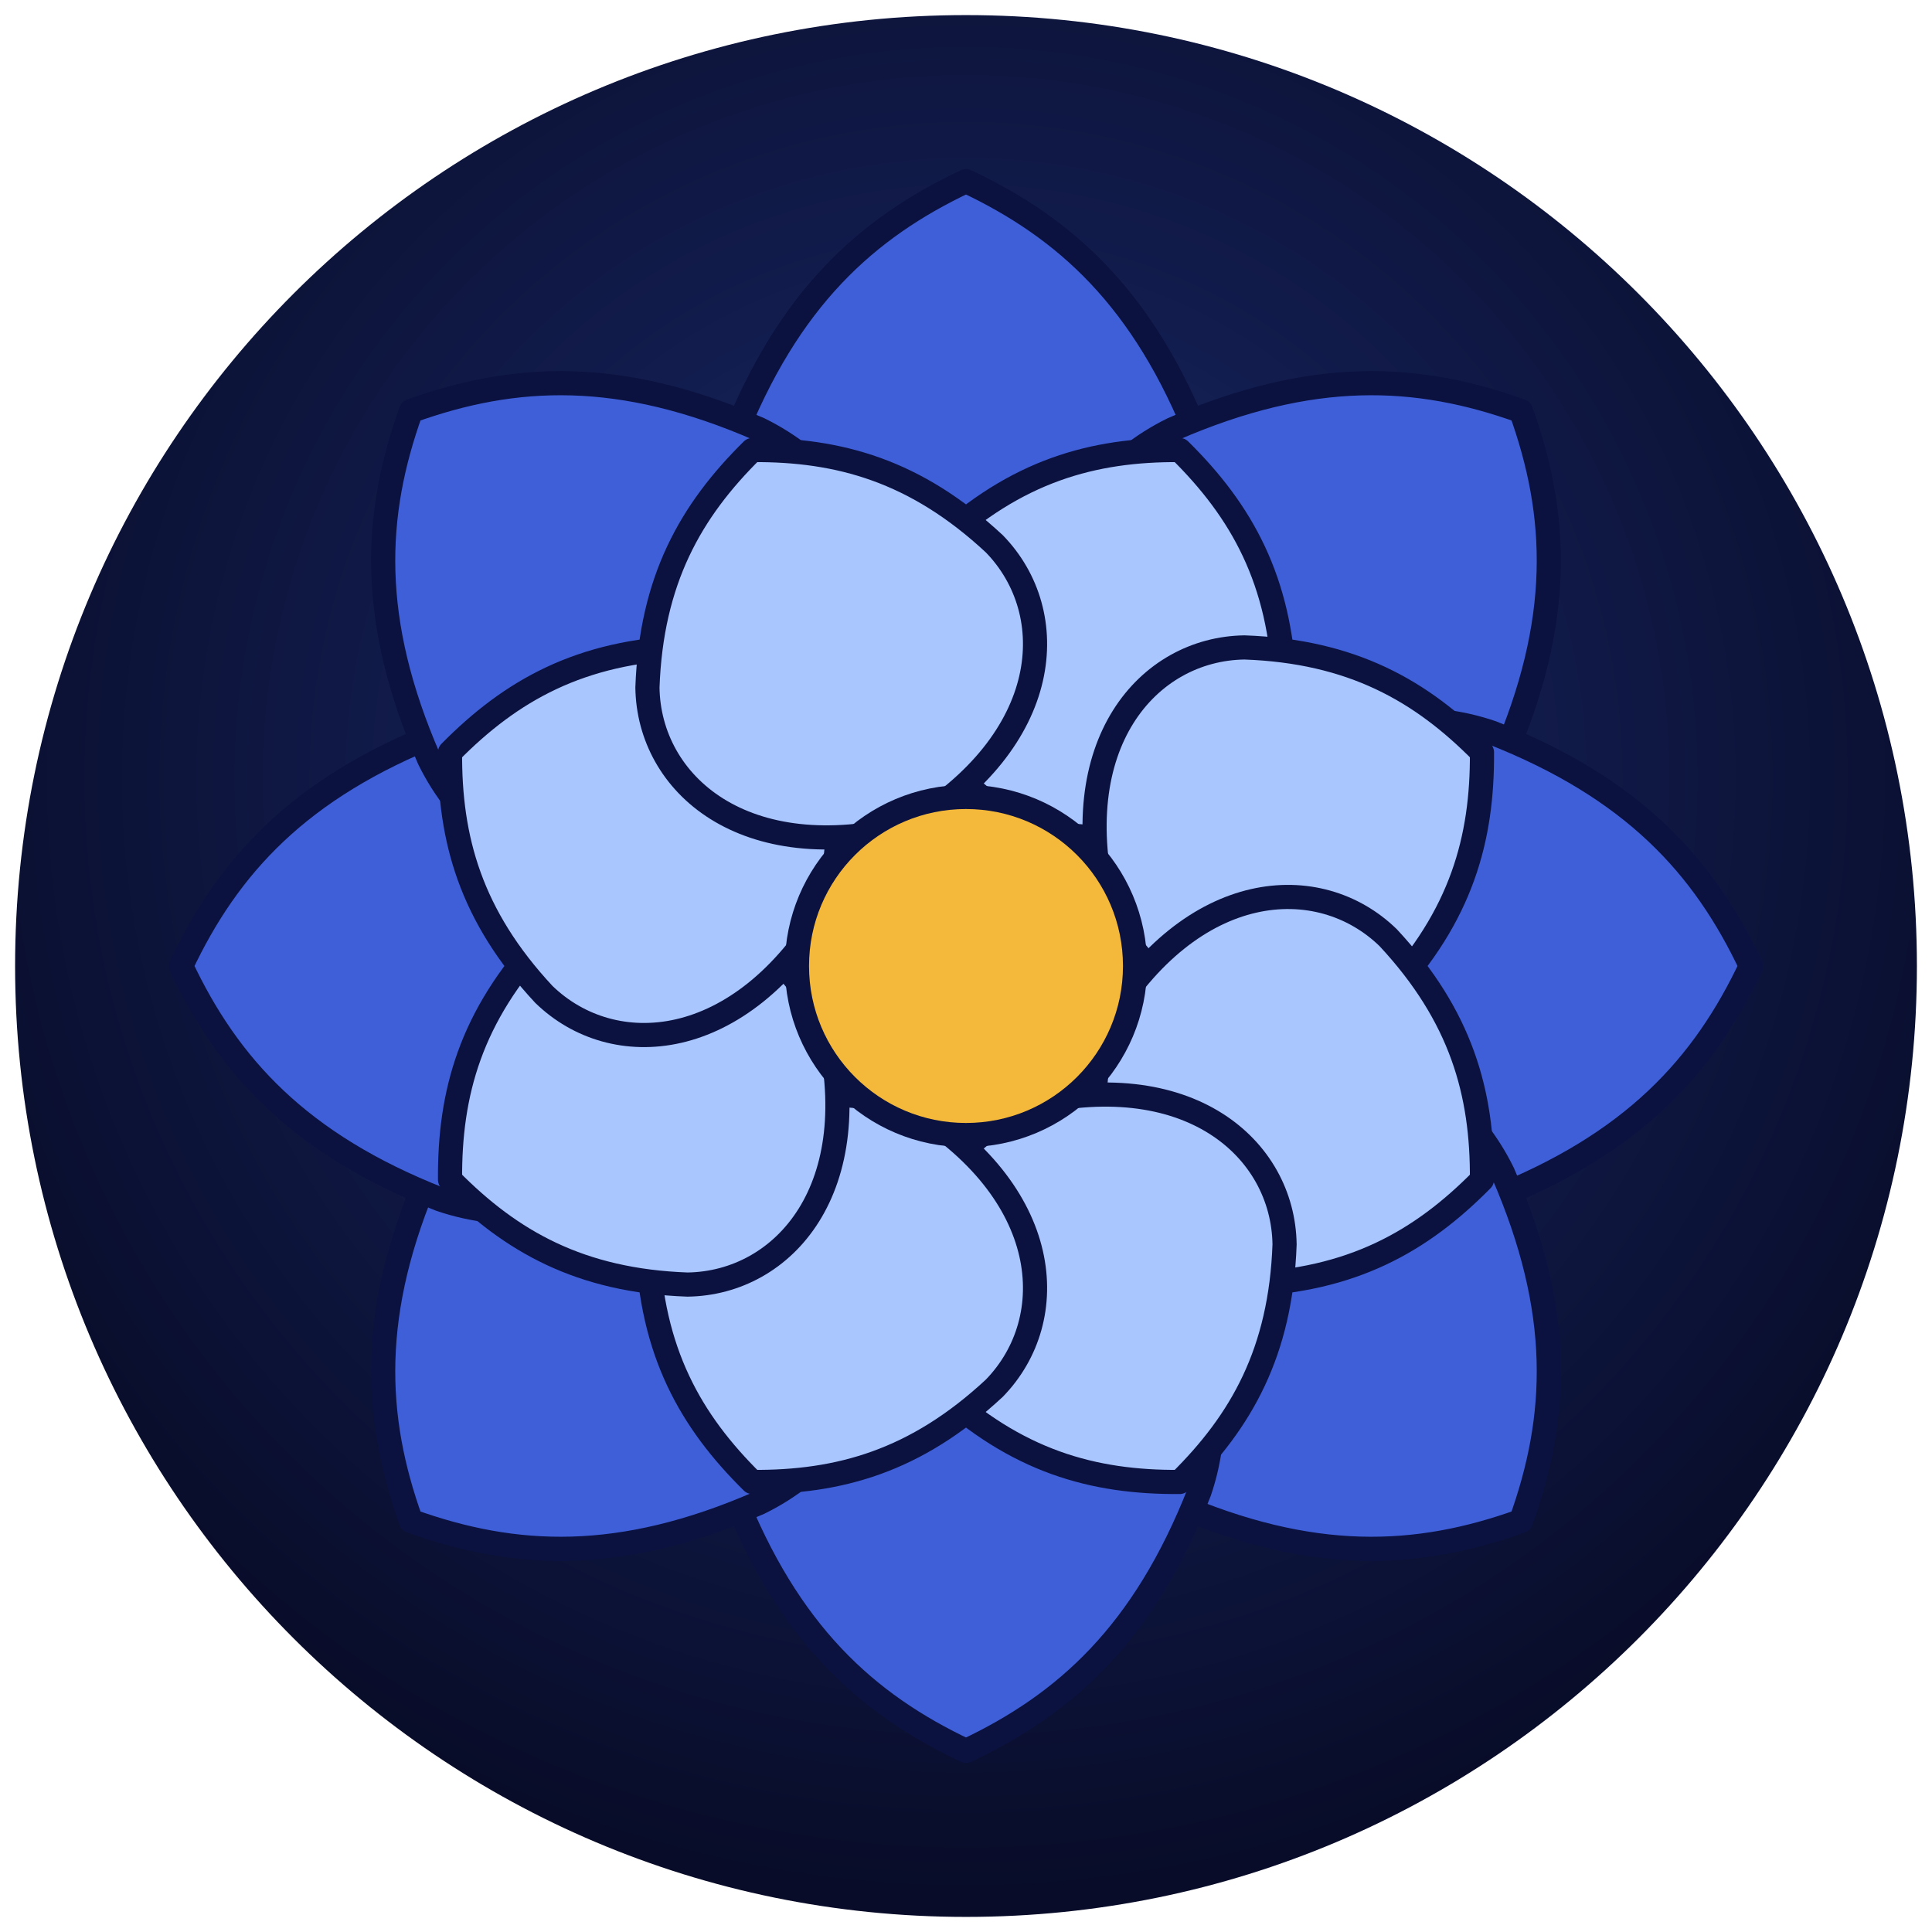
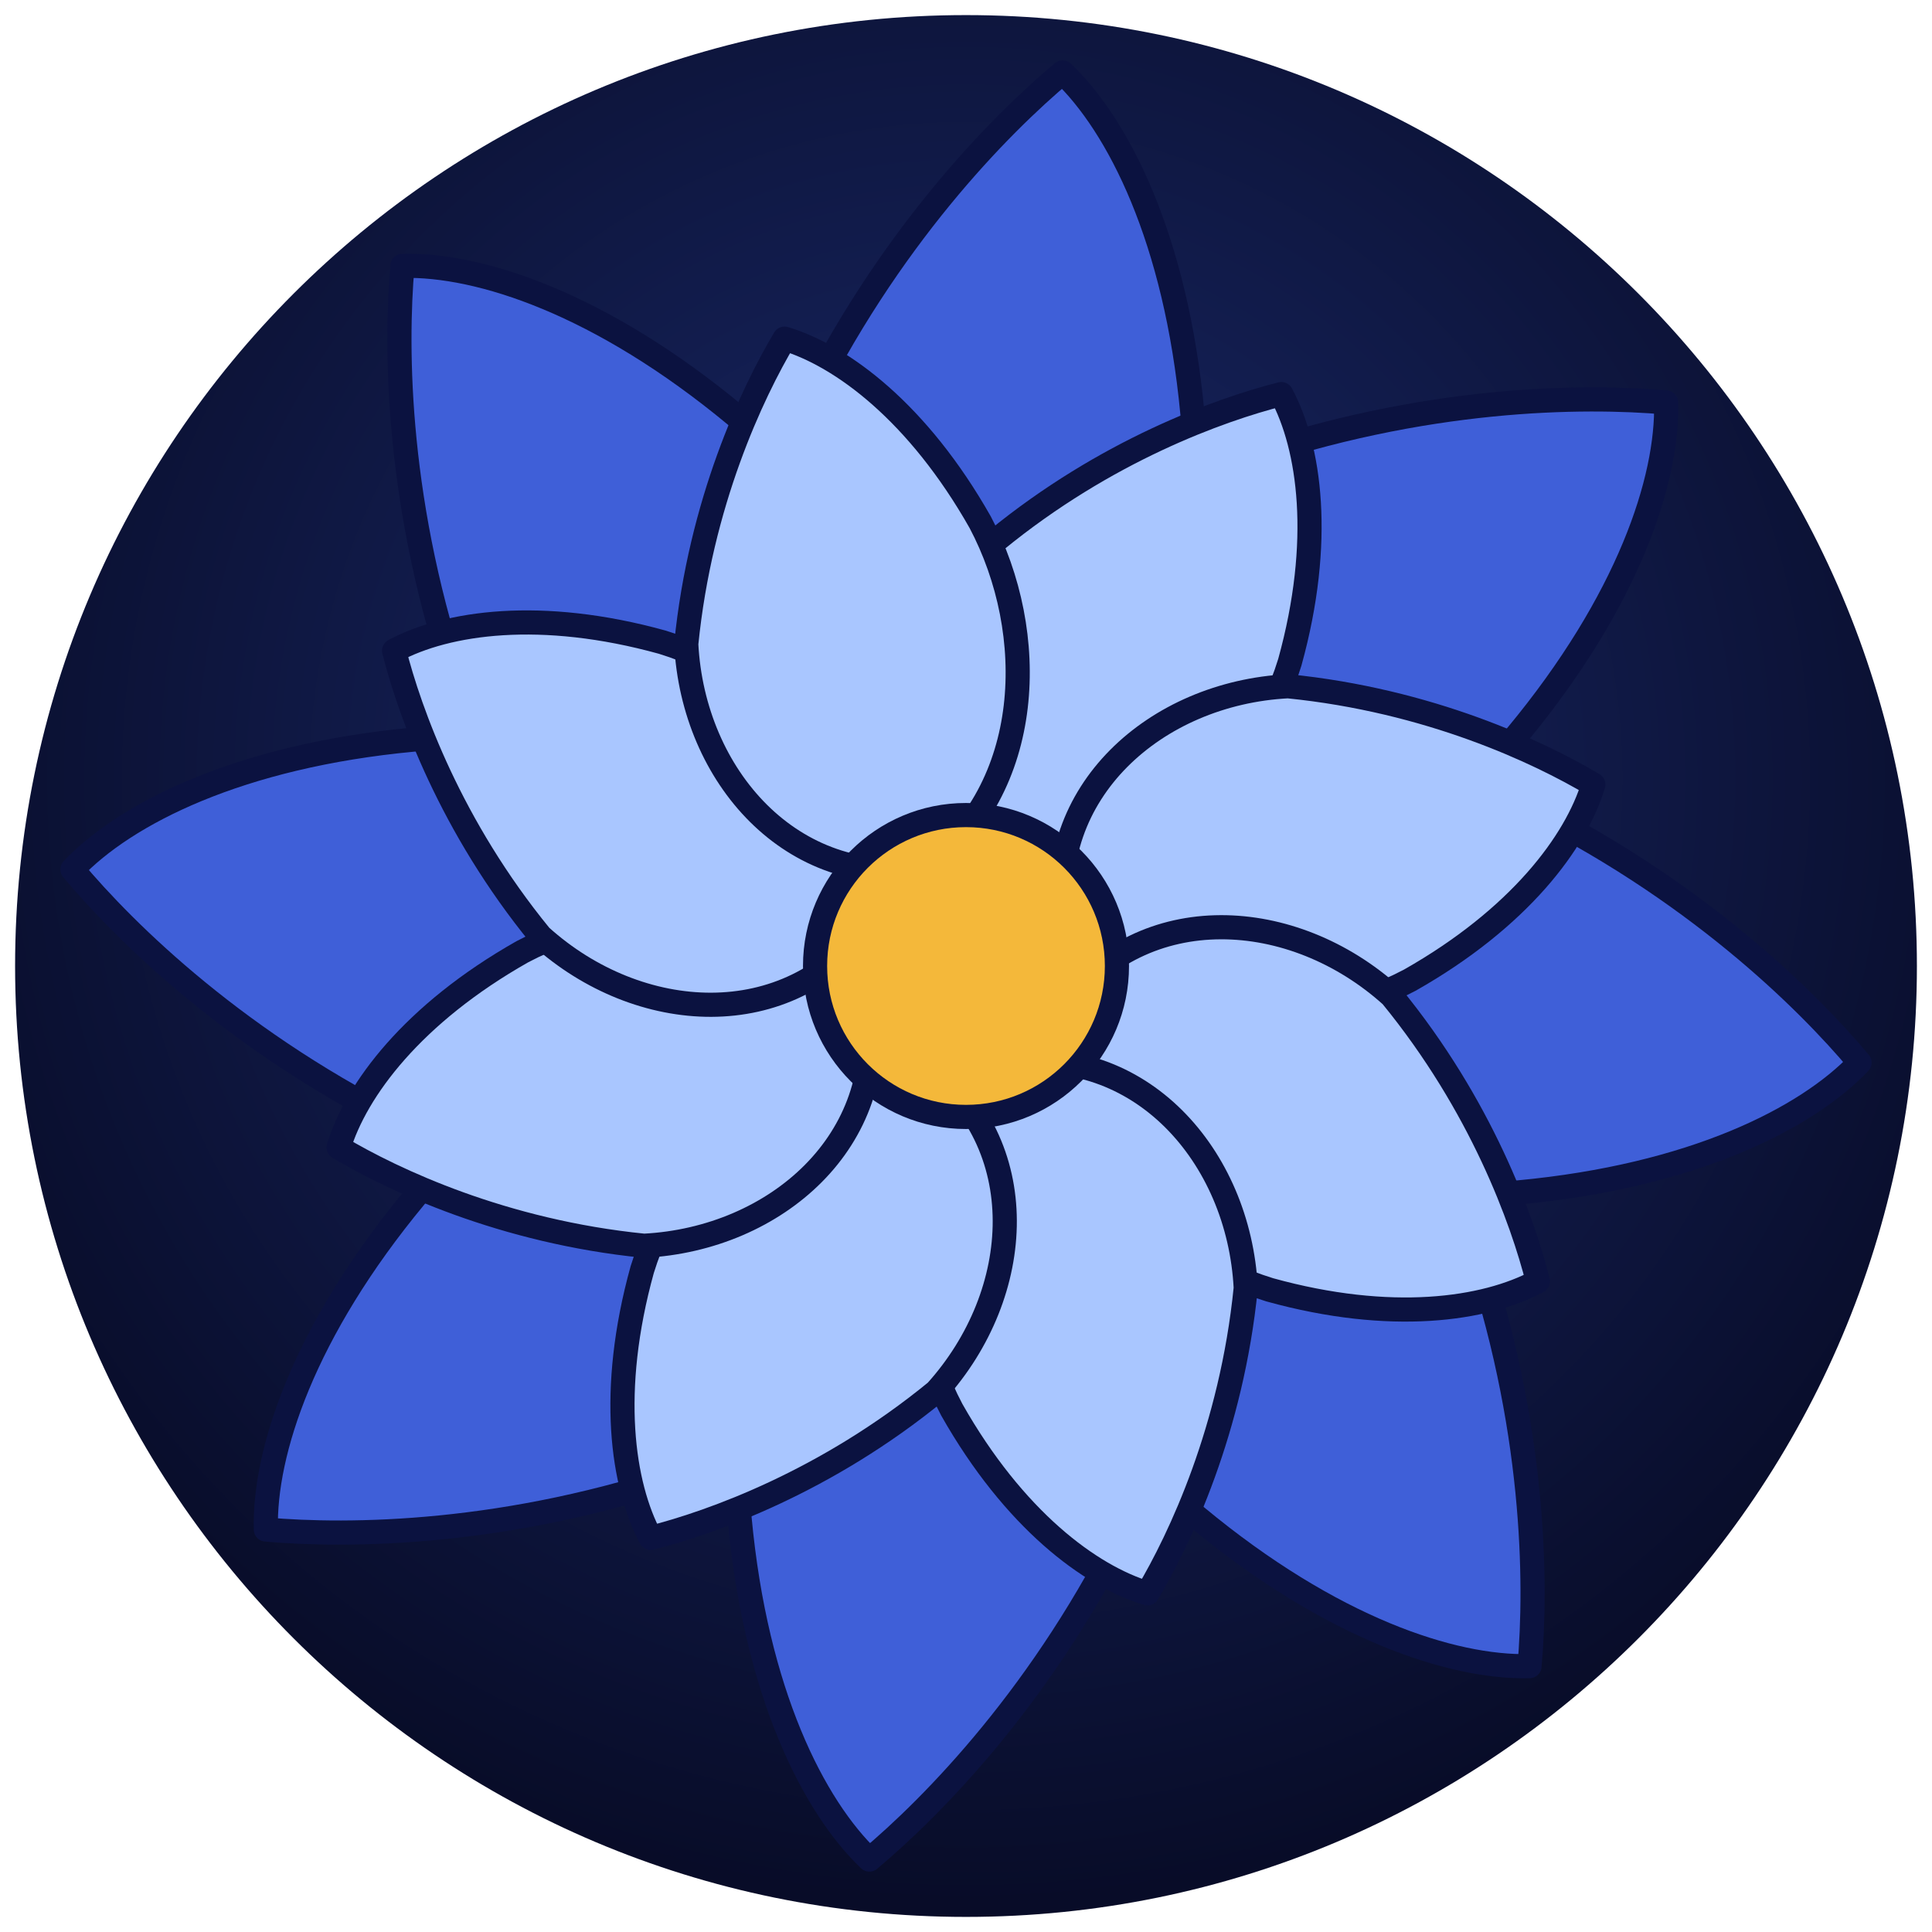
<svg xmlns="http://www.w3.org/2000/svg" viewBox="-32 -32 64 64" role="img" aria-label="Neelabja Mukhopadhyay">
  <defs>
    <radialGradient id="full-jewel-disc" cx="0.5" cy="0.4" r="0.6">
      <stop offset="0" stop-color="#1a2a6c" />
      <stop offset="1" stop-color="#080c28" />
    </radialGradient>
  </defs>
  <circle class="logo__disc" r="31.5" fill="url(#full-jewel-disc)" />
  <g class="logo__turn">
    <g class="logo__layer logo__layer--back">
      <g transform="rotate(0)">
-         <path class="logo__petal" style="--i:0;--l:0" d="M0 -6.5C6.9 -7.67 9.2 -13.13 7.73 -17.42C5.89 -22.1 3.31 -24.44 0 -26C-3.31 -24.44 -5.89 -22.1 -7.73 -17.42C-9.2 -13.13 -6.9 -7.67 0 -6.5Z" fill="#3f5fd8" stroke="#0b1240" stroke-width="0.8" stroke-linejoin="round" />
+         <g class="logo__sway" style="--i:0;--l:0">
+           <path class="logo__petal" d="M0 -4.5C5.33 -6.01 7.93 -12.53 7.5 -18.3C6.96 -24.08 5.05 -27.84 3.2 -29.6C1.1 -27.84 -2.61 -24.08 -5.42 -18.3C-7.27 -12.53 -5.31 -6.01 0 -4.5Z" fill="#3f5fd8" stroke="#0b1240" stroke-width="0.8" stroke-linejoin="round" />
+         </g>
      </g>
      <g transform="rotate(45)">
-         <path class="logo__petal" style="--i:1;--l:0" d="M0 -6.5C6.9 -7.67 9.2 -13.13 7.73 -17.42C5.89 -22.1 3.31 -24.44 0 -26C-3.31 -24.44 -5.89 -22.1 -7.73 -17.42C-9.2 -13.13 -6.9 -7.67 0 -6.5Z" fill="#3f5fd8" stroke="#0b1240" stroke-width="0.8" stroke-linejoin="round" />
+         <g class="logo__sway" style="--i:1;--l:0">
+           <path class="logo__petal" d="M0 -4.5C5.33 -6.01 7.93 -12.53 7.5 -18.3C6.96 -24.08 5.05 -27.84 3.2 -29.6C1.1 -27.84 -2.61 -24.08 -5.42 -18.3C-7.27 -12.53 -5.31 -6.01 0 -4.5Z" fill="#3f5fd8" stroke="#0b1240" stroke-width="0.8" stroke-linejoin="round" />
+         </g>
      </g>
      <g transform="rotate(90)">
-         <path class="logo__petal" style="--i:2;--l:0" d="M0 -6.5C6.9 -7.67 9.2 -13.13 7.73 -17.42C5.89 -22.1 3.31 -24.44 0 -26C-3.31 -24.44 -5.89 -22.1 -7.73 -17.42C-9.2 -13.13 -6.9 -7.67 0 -6.5Z" fill="#3f5fd8" stroke="#0b1240" stroke-width="0.8" stroke-linejoin="round" />
+         <g class="logo__sway" style="--i:2;--l:0">
+           <path class="logo__petal" d="M0 -4.5C5.33 -6.01 7.93 -12.53 7.5 -18.3C6.96 -24.08 5.05 -27.84 3.2 -29.6C1.1 -27.84 -2.61 -24.08 -5.42 -18.3C-7.27 -12.53 -5.31 -6.01 0 -4.5Z" fill="#3f5fd8" stroke="#0b1240" stroke-width="0.8" stroke-linejoin="round" />
+         </g>
      </g>
      <g transform="rotate(135)">
-         <path class="logo__petal" style="--i:3;--l:0" d="M0 -6.5C6.9 -7.67 9.2 -13.13 7.73 -17.42C5.89 -22.1 3.31 -24.44 0 -26C-3.31 -24.44 -5.89 -22.1 -7.73 -17.42C-9.2 -13.13 -6.9 -7.67 0 -6.5Z" fill="#3f5fd8" stroke="#0b1240" stroke-width="0.8" stroke-linejoin="round" />
+         <g class="logo__sway" style="--i:3;--l:0">
+           <path class="logo__petal" d="M0 -4.5C5.33 -6.01 7.93 -12.53 7.5 -18.3C6.96 -24.08 5.05 -27.84 3.2 -29.6C1.1 -27.84 -2.61 -24.08 -5.42 -18.3C-7.27 -12.53 -5.31 -6.01 0 -4.5Z" fill="#3f5fd8" stroke="#0b1240" stroke-width="0.8" stroke-linejoin="round" />
+         </g>
      </g>
      <g transform="rotate(180)">
-         <path class="logo__petal" style="--i:4;--l:0" d="M0 -6.5C6.9 -7.67 9.2 -13.13 7.73 -17.42C5.89 -22.1 3.31 -24.44 0 -26C-3.31 -24.44 -5.89 -22.1 -7.73 -17.42C-9.2 -13.13 -6.9 -7.67 0 -6.5Z" fill="#3f5fd8" stroke="#0b1240" stroke-width="0.8" stroke-linejoin="round" />
+         <g class="logo__sway" style="--i:4;--l:0">
+           <path class="logo__petal" d="M0 -4.5C5.33 -6.01 7.93 -12.53 7.5 -18.3C6.96 -24.08 5.05 -27.84 3.2 -29.6C1.1 -27.84 -2.61 -24.08 -5.42 -18.3C-7.27 -12.53 -5.31 -6.01 0 -4.5Z" fill="#3f5fd8" stroke="#0b1240" stroke-width="0.8" stroke-linejoin="round" />
+         </g>
      </g>
      <g transform="rotate(225)">
-         <path class="logo__petal" style="--i:5;--l:0" d="M0 -6.5C6.9 -7.67 9.2 -13.13 7.73 -17.42C5.89 -22.1 3.31 -24.44 0 -26C-3.31 -24.44 -5.89 -22.1 -7.73 -17.42C-9.2 -13.13 -6.9 -7.67 0 -6.5Z" fill="#3f5fd8" stroke="#0b1240" stroke-width="0.8" stroke-linejoin="round" />
+         <g class="logo__sway" style="--i:5;--l:0">
+           <path class="logo__petal" d="M0 -4.5C5.33 -6.01 7.93 -12.53 7.5 -18.3C6.96 -24.08 5.05 -27.84 3.2 -29.6C1.1 -27.84 -2.61 -24.08 -5.42 -18.3C-7.27 -12.53 -5.31 -6.01 0 -4.5Z" fill="#3f5fd8" stroke="#0b1240" stroke-width="0.8" stroke-linejoin="round" />
+         </g>
      </g>
      <g transform="rotate(270)">
-         <path class="logo__petal" style="--i:6;--l:0" d="M0 -6.5C6.9 -7.67 9.2 -13.13 7.73 -17.42C5.89 -22.1 3.31 -24.44 0 -26C-3.31 -24.44 -5.89 -22.1 -7.73 -17.42C-9.2 -13.13 -6.9 -7.67 0 -6.5Z" fill="#3f5fd8" stroke="#0b1240" stroke-width="0.8" stroke-linejoin="round" />
+         <g class="logo__sway" style="--i:6;--l:0">
+           <path class="logo__petal" d="M0 -4.5C5.33 -6.01 7.93 -12.53 7.5 -18.3C6.96 -24.08 5.05 -27.84 3.2 -29.6C1.1 -27.84 -2.61 -24.08 -5.42 -18.3C-7.27 -12.53 -5.31 -6.01 0 -4.5Z" fill="#3f5fd8" stroke="#0b1240" stroke-width="0.8" stroke-linejoin="round" />
+         </g>
      </g>
      <g transform="rotate(315)">
-         <path class="logo__petal" style="--i:7;--l:0" d="M0 -6.5C6.9 -7.67 9.2 -13.13 7.73 -17.42C5.89 -22.1 3.31 -24.44 0 -26C-3.31 -24.44 -5.89 -22.1 -7.73 -17.42C-9.2 -13.13 -6.9 -7.67 0 -6.5Z" fill="#3f5fd8" stroke="#0b1240" stroke-width="0.8" stroke-linejoin="round" />
+         <g class="logo__sway" style="--i:7;--l:0">
+           <path class="logo__petal" d="M0 -4.5C5.33 -6.01 7.93 -12.53 7.5 -18.3C6.96 -24.08 5.05 -27.84 3.2 -29.6C1.1 -27.84 -2.61 -24.08 -5.42 -18.3C-7.27 -12.53 -5.31 -6.01 0 -4.5Z" fill="#3f5fd8" stroke="#0b1240" stroke-width="0.8" stroke-linejoin="round" />
+         </g>
      </g>
    </g>
    <g class="logo__layer logo__layer--middle">
      <g transform="rotate(22.5)">
-         <path class="logo__petal" style="--i:0;--l:1" d="M0 -5C5.55 -5.81 7.4 -9.59 6.22 -12.56C4.74 -15.8 2.66 -17.42 0 -18.5C-2.66 -17.42 -4.74 -15.8 -6.22 -12.56C-7.4 -9.59 -5.55 -5.81 0 -5Z" fill="#a9c6ff" stroke="#0b1240" stroke-width="0.8" stroke-linejoin="round" />
+         <g class="logo__sway" style="--i:0;--l:1">
+           <path class="logo__petal" d="M0 -3.5C4.35 -4.58 6.45 -9.26 6.06 -13.4C5.55 -17.54 3.94 -20.24 2.4 -21.5C0.71 -20.24 -2.26 -17.54 -4.48 -13.4C-5.95 -9.26 -4.33 -4.58 0 -3.5Z" fill="#a9c6ff" stroke="#0b1240" stroke-width="0.8" stroke-linejoin="round" />
+         </g>
      </g>
      <g transform="rotate(67.5)">
-         <path class="logo__petal" style="--i:1;--l:1" d="M0 -5C5.55 -5.81 7.4 -9.59 6.22 -12.56C4.74 -15.8 2.66 -17.42 0 -18.5C-2.66 -17.42 -4.74 -15.8 -6.22 -12.56C-7.4 -9.59 -5.55 -5.81 0 -5Z" fill="#a9c6ff" stroke="#0b1240" stroke-width="0.8" stroke-linejoin="round" />
+         <g class="logo__sway" style="--i:1;--l:1">
+           <path class="logo__petal" d="M0 -3.5C4.35 -4.58 6.45 -9.26 6.06 -13.4C5.55 -17.54 3.94 -20.24 2.4 -21.5C0.71 -20.24 -2.26 -17.54 -4.48 -13.4C-5.95 -9.26 -4.33 -4.58 0 -3.5Z" fill="#a9c6ff" stroke="#0b1240" stroke-width="0.8" stroke-linejoin="round" />
+         </g>
      </g>
      <g transform="rotate(112.5)">
-         <path class="logo__petal" style="--i:2;--l:1" d="M0 -5C5.55 -5.81 7.4 -9.59 6.22 -12.56C4.74 -15.8 2.66 -17.42 0 -18.5C-2.66 -17.42 -4.74 -15.8 -6.22 -12.56C-7.4 -9.59 -5.55 -5.81 0 -5Z" fill="#a9c6ff" stroke="#0b1240" stroke-width="0.8" stroke-linejoin="round" />
+         <g class="logo__sway" style="--i:2;--l:1">
+           <path class="logo__petal" d="M0 -3.5C4.35 -4.58 6.45 -9.26 6.06 -13.4C5.55 -17.54 3.94 -20.24 2.4 -21.5C0.71 -20.24 -2.26 -17.54 -4.48 -13.4C-5.95 -9.26 -4.33 -4.58 0 -3.5Z" fill="#a9c6ff" stroke="#0b1240" stroke-width="0.8" stroke-linejoin="round" />
+         </g>
      </g>
      <g transform="rotate(157.5)">
-         <path class="logo__petal" style="--i:3;--l:1" d="M0 -5C5.55 -5.81 7.4 -9.59 6.22 -12.56C4.74 -15.8 2.66 -17.42 0 -18.5C-2.66 -17.42 -4.74 -15.8 -6.22 -12.56C-7.4 -9.59 -5.55 -5.81 0 -5Z" fill="#a9c6ff" stroke="#0b1240" stroke-width="0.8" stroke-linejoin="round" />
+         <g class="logo__sway" style="--i:3;--l:1">
+           <path class="logo__petal" d="M0 -3.5C4.35 -4.58 6.45 -9.26 6.06 -13.4C5.55 -17.54 3.94 -20.24 2.4 -21.5C0.71 -20.24 -2.26 -17.54 -4.48 -13.4C-5.95 -9.26 -4.33 -4.58 0 -3.5Z" fill="#a9c6ff" stroke="#0b1240" stroke-width="0.8" stroke-linejoin="round" />
+         </g>
      </g>
      <g transform="rotate(202.5)">
-         <path class="logo__petal" style="--i:4;--l:1" d="M0 -5C5.55 -5.81 7.4 -9.59 6.22 -12.56C4.74 -15.8 2.66 -17.42 0 -18.5C-2.66 -17.42 -4.74 -15.8 -6.22 -12.56C-7.4 -9.59 -5.55 -5.81 0 -5Z" fill="#a9c6ff" stroke="#0b1240" stroke-width="0.8" stroke-linejoin="round" />
+         <g class="logo__sway" style="--i:4;--l:1">
+           <path class="logo__petal" d="M0 -3.5C4.35 -4.58 6.45 -9.26 6.06 -13.4C5.55 -17.54 3.94 -20.24 2.4 -21.5C0.71 -20.24 -2.26 -17.54 -4.48 -13.4C-5.95 -9.26 -4.33 -4.58 0 -3.5Z" fill="#a9c6ff" stroke="#0b1240" stroke-width="0.8" stroke-linejoin="round" />
+         </g>
      </g>
      <g transform="rotate(247.5)">
-         <path class="logo__petal" style="--i:5;--l:1" d="M0 -5C5.55 -5.81 7.4 -9.59 6.22 -12.56C4.74 -15.8 2.66 -17.42 0 -18.5C-2.66 -17.42 -4.74 -15.8 -6.22 -12.56C-7.4 -9.59 -5.55 -5.81 0 -5Z" fill="#a9c6ff" stroke="#0b1240" stroke-width="0.8" stroke-linejoin="round" />
+         <g class="logo__sway" style="--i:5;--l:1">
+           <path class="logo__petal" d="M0 -3.5C4.35 -4.58 6.45 -9.26 6.06 -13.4C5.55 -17.54 3.94 -20.24 2.4 -21.5C0.71 -20.24 -2.26 -17.54 -4.48 -13.4C-5.95 -9.26 -4.33 -4.58 0 -3.5Z" fill="#a9c6ff" stroke="#0b1240" stroke-width="0.8" stroke-linejoin="round" />
+         </g>
      </g>
      <g transform="rotate(292.5)">
-         <path class="logo__petal" style="--i:6;--l:1" d="M0 -5C5.55 -5.81 7.4 -9.59 6.22 -12.56C4.74 -15.8 2.66 -17.42 0 -18.5C-2.66 -17.42 -4.74 -15.8 -6.22 -12.56C-7.4 -9.59 -5.55 -5.81 0 -5Z" fill="#a9c6ff" stroke="#0b1240" stroke-width="0.8" stroke-linejoin="round" />
+         <g class="logo__sway" style="--i:6;--l:1">
+           <path class="logo__petal" d="M0 -3.5C4.35 -4.58 6.45 -9.26 6.06 -13.4C5.55 -17.54 3.94 -20.24 2.4 -21.5C0.71 -20.24 -2.26 -17.54 -4.48 -13.4C-5.95 -9.26 -4.33 -4.58 0 -3.5Z" fill="#a9c6ff" stroke="#0b1240" stroke-width="0.8" stroke-linejoin="round" />
+         </g>
      </g>
      <g transform="rotate(337.5)">
-         <path class="logo__petal" style="--i:7;--l:1" d="M0 -5C5.55 -5.81 7.4 -9.59 6.22 -12.56C4.74 -15.8 2.66 -17.42 0 -18.5C-2.66 -17.42 -4.74 -15.8 -6.22 -12.56C-7.4 -9.59 -5.55 -5.81 0 -5Z" fill="#a9c6ff" stroke="#0b1240" stroke-width="0.8" stroke-linejoin="round" />
+         <g class="logo__sway" style="--i:7;--l:1">
+           <path class="logo__petal" d="M0 -3.5C4.35 -4.58 6.45 -9.26 6.06 -13.4C5.55 -17.54 3.94 -20.24 2.4 -21.5C0.71 -20.24 -2.26 -17.54 -4.48 -13.4C-5.95 -9.26 -4.33 -4.58 0 -3.5Z" fill="#a9c6ff" stroke="#0b1240" stroke-width="0.8" stroke-linejoin="round" />
+         </g>
      </g>
    </g>
-     <circle class="logo__heart" r="5.6" fill="#f4b83a" stroke="#0b1240" stroke-width="0.8" />
+     <circle class="logo__heart" r="5" fill="#f4b83a" stroke="#0b1240" stroke-width="0.8" />
  </g>
</svg>
